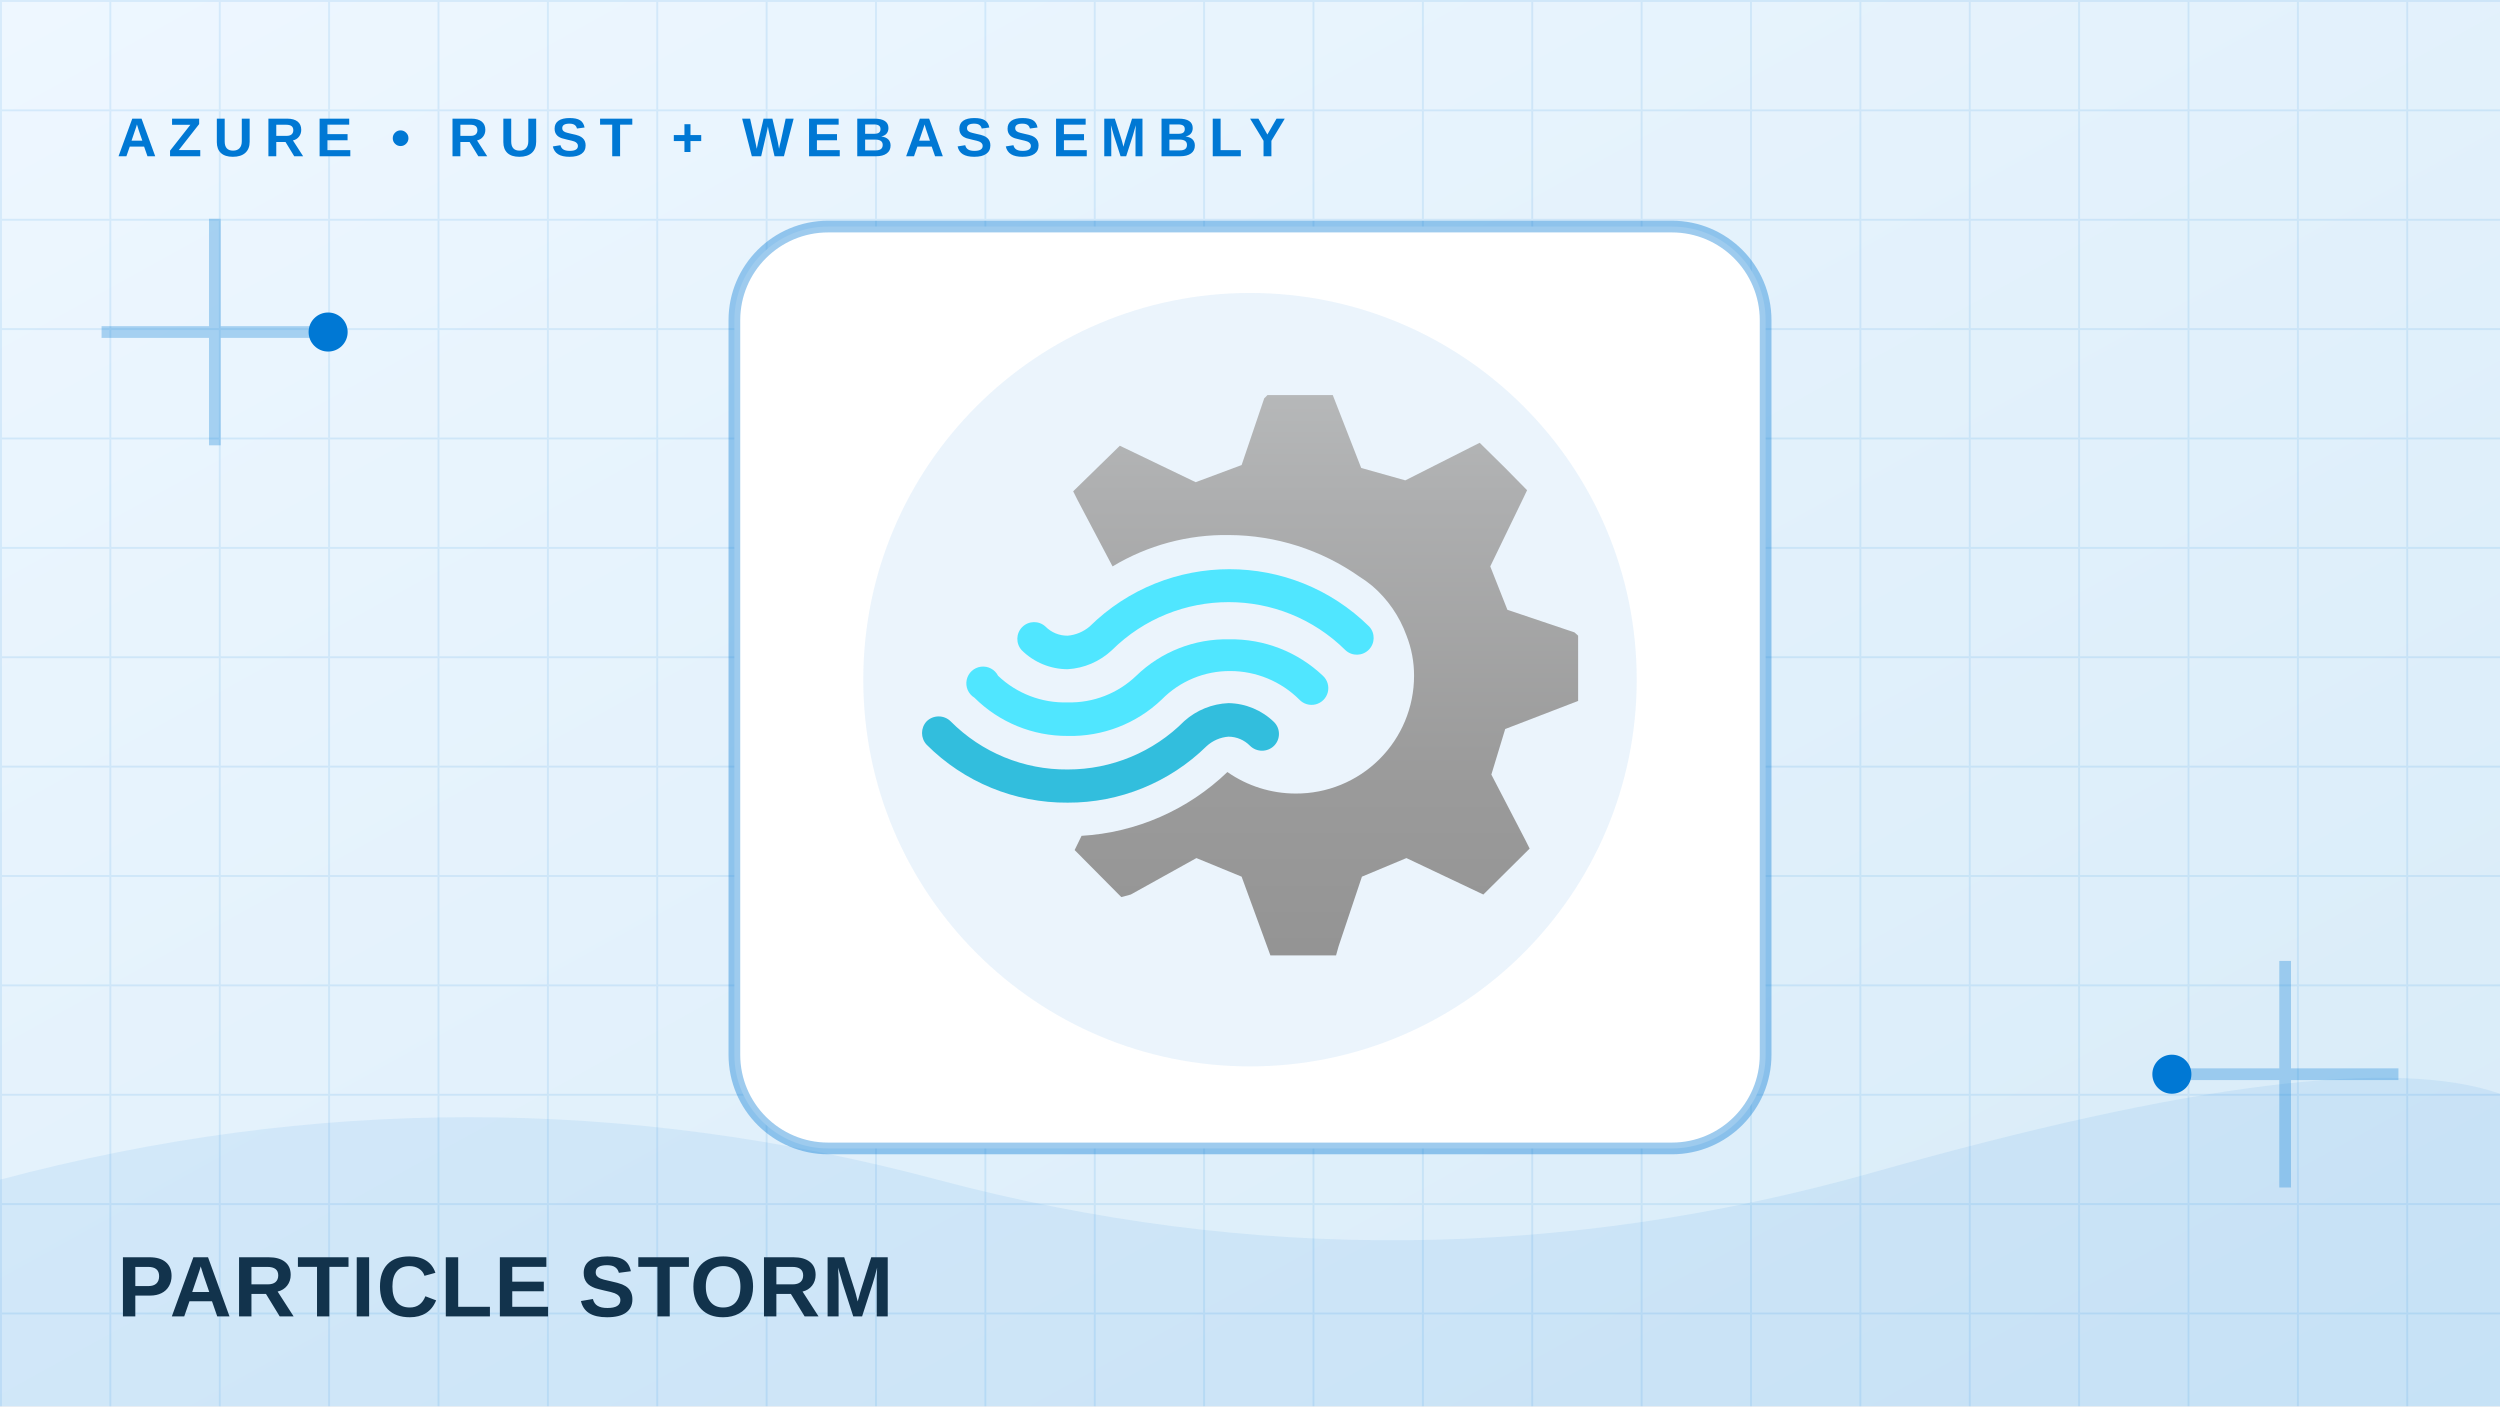
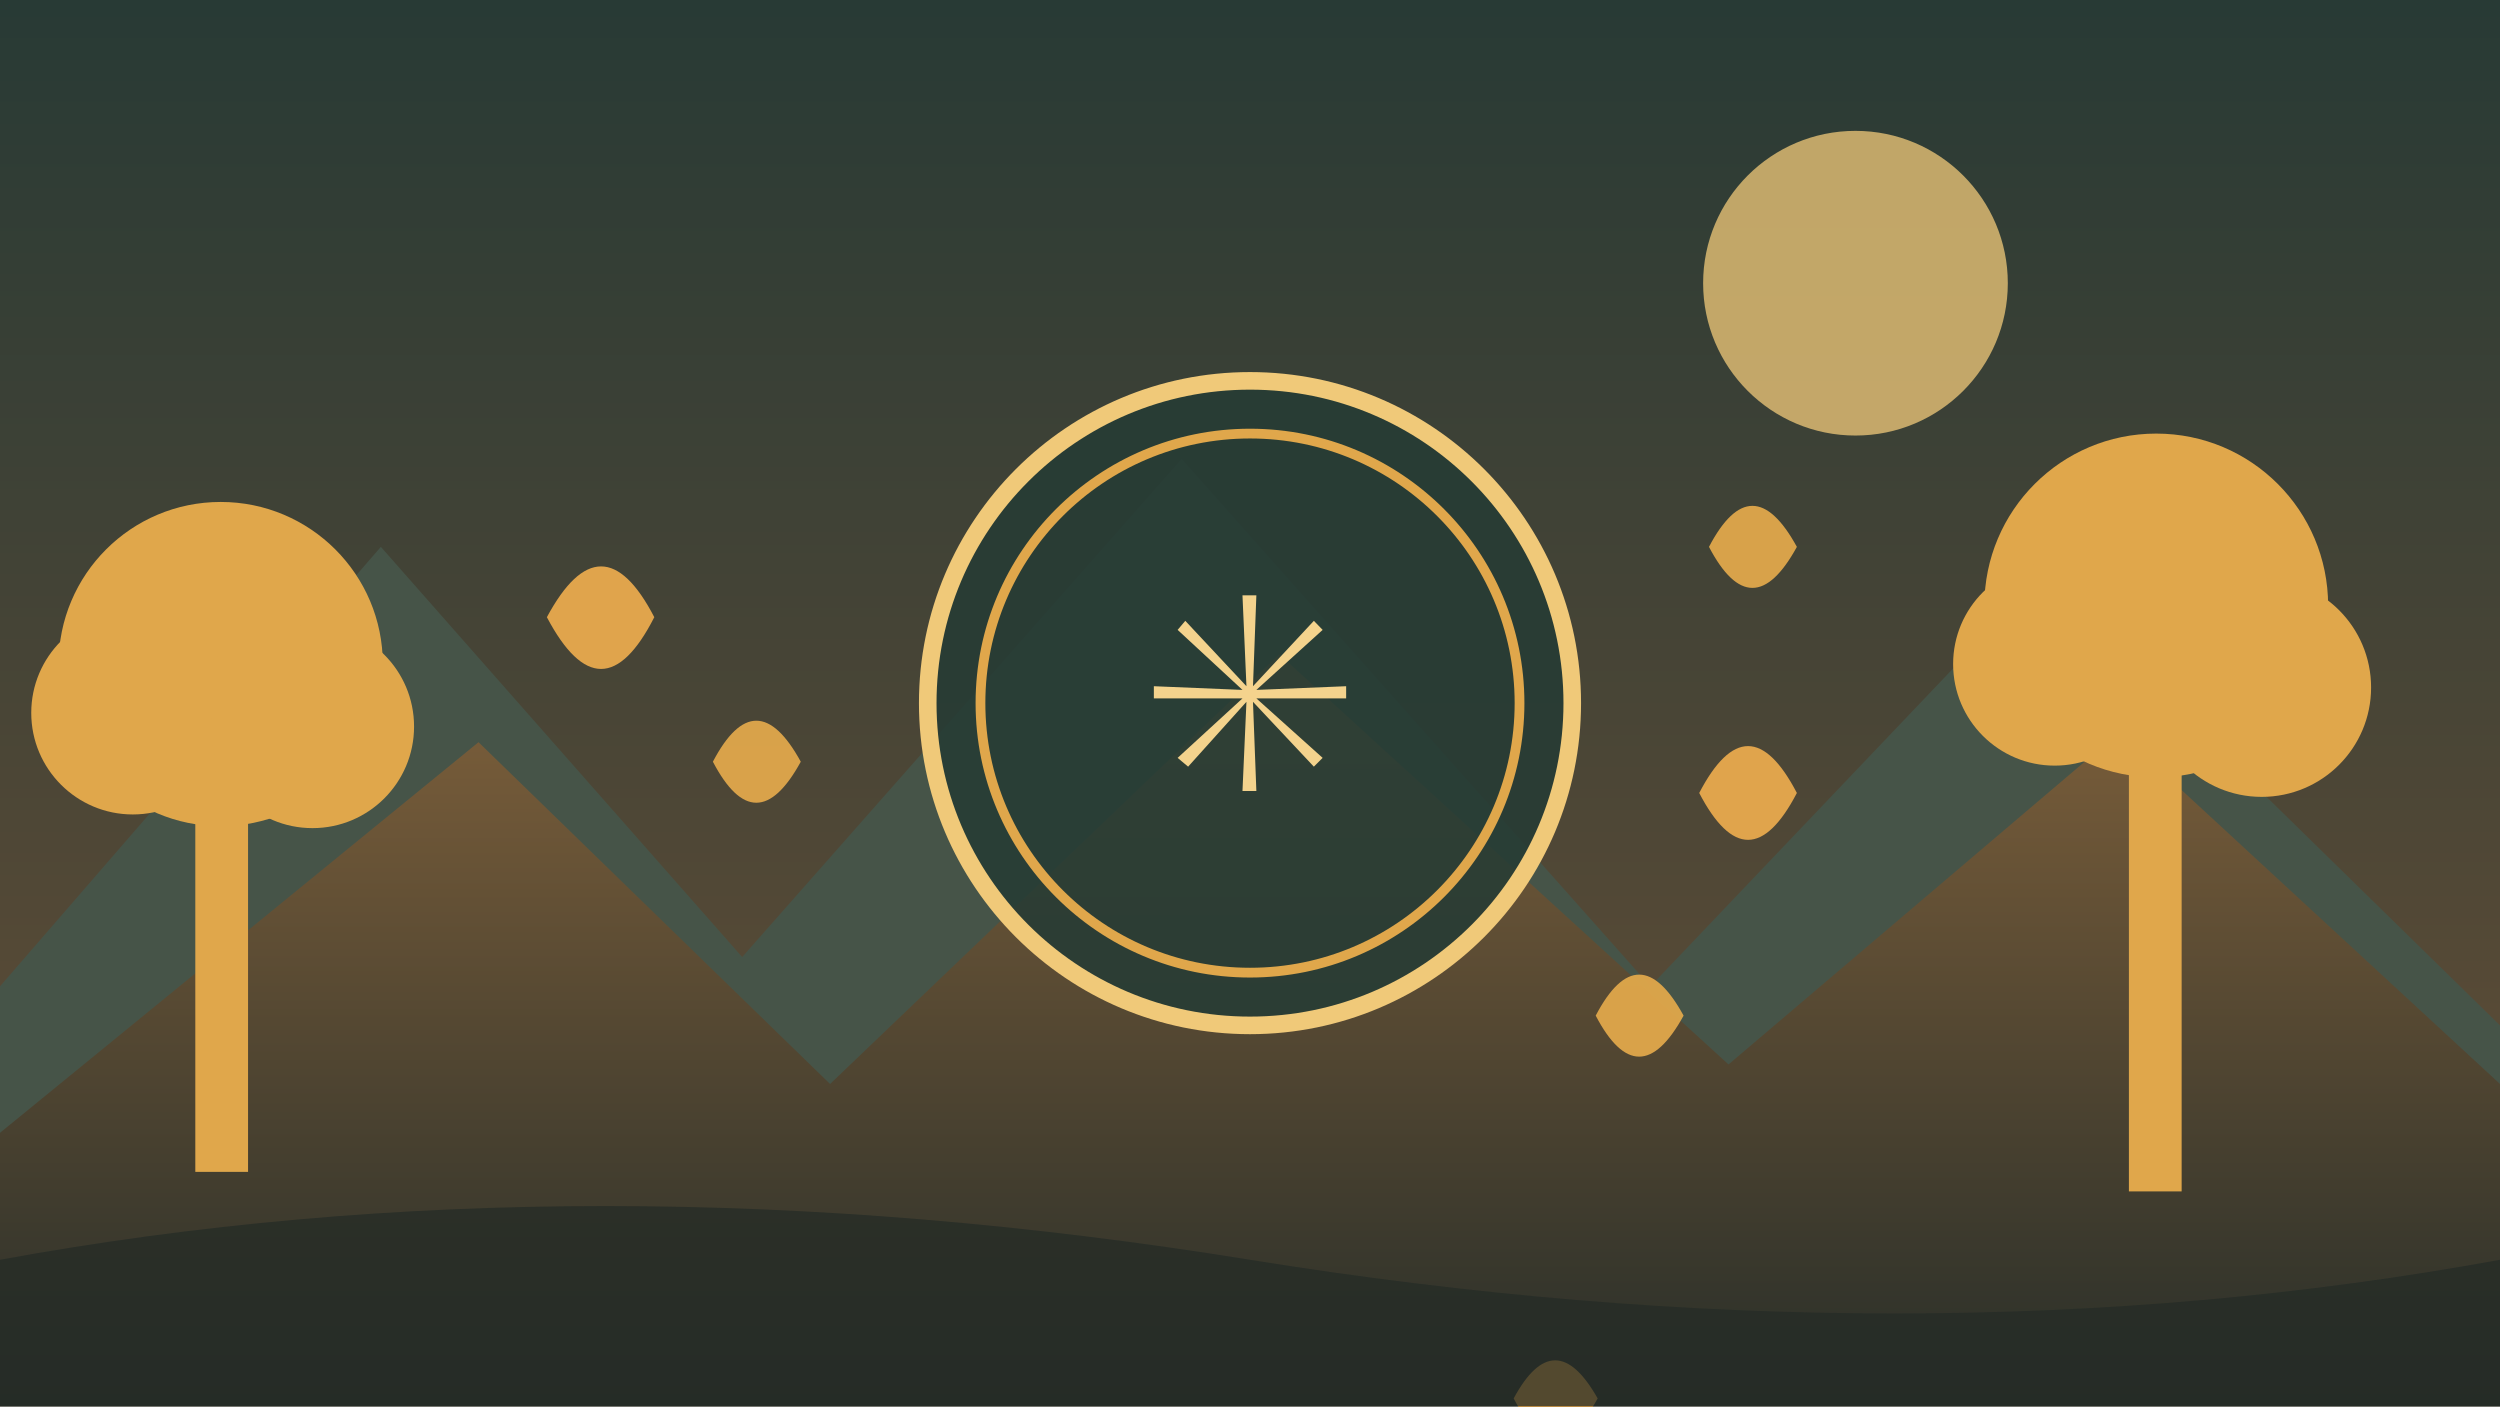
- <svg xmlns="http://www.w3.org/2000/svg" width="640" height="360" viewBox="0 0 640 360" role="img" aria-label="PARTICLE STORM with Azure STREAM ANALYTICS JOB icon">
+ <svg xmlns="http://www.w3.org/2000/svg" viewBox="0 0 1280 720">
  <defs>
-     <linearGradient id="bg" x2="1" y2="1">
-       <stop stop-color="#eef7ff" />
-       <stop offset="1" stop-color="#d7ebf8" />
+     <linearGradient id="s" x2="0" y2="1">
+       <stop stop-color="#283a35" />
+       <stop offset="1" stop-color="#695037" />
    </linearGradient>
-     <pattern id="grid" width="28" height="28" patternUnits="userSpaceOnUse">
-       <path d="M28 0H0V28" fill="none" stroke="#0078d4" stroke-opacity=".1" stroke-width="1" />
-     </pattern>
+     <linearGradient id="g" x2="0" y2="1">
+       <stop stop-color="#80613b" />
+       <stop offset="1" stop-color="#282e29" />
+     </linearGradient>
  </defs>
-   <rect width="640" height="360" fill="url(#bg)" />
-   <rect width="640" height="360" fill="url(#grid)" />
-   <path d="M0 302Q120 270 240 302T480 300T640 280V360H0Z" fill="#0078d4" fill-opacity=".08" />
-   <rect x="188" y="58" width="264" height="236" rx="24" fill="#fff" stroke="#0078d4" stroke-opacity=".38" stroke-width="3" />
-   <circle cx="320" cy="174" r="99" fill="#0078d4" fill-opacity=".08" />
-   <svg x="236" y="89" width="168" height="168" viewBox="0, 0, 18, 18" preserveAspectRatio="xMidYMid meet">
-     <defs>
-       <linearGradient x1="11.08" y1="31.2" x2="11.08" y2="15.71" gradientUnits="userSpaceOnUse" gradientTransform="translate(0, -14.32) scale(1, 0.99)" id="bf1f93aa-5175-40a2-82a6-8b8653d30d7a">
-         <stop offset="0%" stop-color="#949494" />
-         <stop offset="33%" stop-color="#9B9B9B" />
-         <stop offset="82%" stop-color="#AEAFB0" />
-         <stop offset="100%" stop-color="#B6B8B9" />
-       </linearGradient>
-     </defs>
-     <g>
-       <path d="M18 9.69 V7.9 l-0.1 -0.09 l-1.84 -0.62 L15.59 6 l0.91 -1.88 l0.1 -0.21 L16 3.3 l-0.7 -0.69 l-0.24 0.12 l-1.8 0.91 L12.05 3.3 l-0.78 -2 H9.48 l-0.09 0.09 L8.77 3.22 l-1.26 0.47 l-2.08 -1 L4.15 3.94 l0.12 0.24 L5.23 6 a6 6 0 0 1 3.2 -0.86 A6.26 6.26 0 0 1 12 6.28 a3.32 3.32 0 0 1 0.36 0.26 l0 0 a3.25 3.25 0 0 1 0.93 1.35 h0 A3 3 0 0 1 13.5 9 a3.23 3.23 0 0 1 -3.25 3.23 a3.27 3.27 0 0 1 -1.87 -0.59 a6.31 6.31 0 0 1 -4 1.75 l-0.19 0.39 l1.28 1.29 L5.73 15 L7.53 14 l1.24 0.51 l0.79 2.16 h1.8 l0.07 -0.25 l0.64 -1.91 L13.29 14 l2.11 1 l1.27 -1.26 l-0.12 -0.24 l-0.93 -1.79 L16 10.46 Z" style="fill:url(#bf1f93aa-5175-40a2-82a6-8b8653d30d7a);" />
-       <path d="M4 10.65 H4 A3.6 3.6 0 0 1 1.44 9.6 A0.46 0.46 0 1 1 2.09 9 A2.65 2.65 0 0 0 4 9.73 H4 A2.62 2.62 0 0 0 5.88 9 a3.55 3.55 0 0 1 2.55 -1 A3.64 3.64 0 0 1 11 9 a0.46 0.46 0 1 1 -0.65 0.65 a2.69 2.69 0 0 0 -1.89 -0.78 h0 a2.61 2.61 0 0 0 -1.88 0.78 A3.61 3.61 0 0 1 4 10.65 Z" style="fill:#50E6FF;" />
-       <path d="M4 8.82 H4 A1.79 1.79 0 0 1 2.74 8.3 a0.46 0.46 0 0 1 0.65 -0.65 A0.84 0.84 0 0 0 4 7.9 H4 a1.08 1.08 0 0 0 0.6 -0.25 a5.46 5.46 0 0 1 7.67 0 a0.46 0.46 0 0 1 -0.65 0.65 a4.55 4.55 0 0 0 -6.41 0 A1.94 1.94 0 0 1 4 8.82 Z" style="fill:#50E6FF;" />
-       <path d="M4 12.48 A5.41 5.41 0 0 1 0.13 10.89 a0.47 0.47 0 0 1 0 -0.64 a0.47 0.47 0 0 1 0.66 0 A4.47 4.47 0 0 0 4 11.57 A4.5 4.5 0 0 0 7.2 10.24 a1.94 1.94 0 0 1 1.21 -0.49 a1.83 1.83 0 0 1 1.25 0.52 a0.46 0.46 0 0 1 0 0.65 a0.47 0.47 0 0 1 -0.66 0 a0.83 0.83 0 0 0 -0.59 -0.25 h0 a1 1 0 0 0 -0.6 0.26 A5.41 5.41 0 0 1 4 12.48 Z" style="fill:#32BEDD;" />
-     </g>
-   </svg>
-   <path d="M26 85h58m-29-29v58M556 275h58m-29-29v58" stroke="#0078d4" stroke-opacity=".3" stroke-width="3" />
-   <circle cx="84" cy="85" r="5" fill="#0078d4" />
-   <circle cx="556" cy="275" r="5" fill="#0078d4" />
-   <text x="30" y="40" fill="#0078d4" font-family="Arial,sans-serif" font-size="14" font-weight="700" letter-spacing="3">AZURE • RUST + WEBASSEMBLY</text>
-   <text x="30" y="337" fill="#12334c" font-family="Arial,sans-serif" font-size="22" font-weight="700" letter-spacing=".4">PARTICLE STORM</text>
+   <rect width="1280" height="720" fill="url(#s)" />
+   <circle cx="950" cy="145" r="78" fill="#f1ca79" opacity=".75" />
+   <path d="M0 505 195 280l185 210 225-255 240 270 200-210 235 230v195H0z" fill="#465448" />
+   <path d="M0 580 245 380l180 175 230-220 230 210 200-170 195 180v165H0z" fill="url(#g)" />
+   <g fill="#e0a74b">
+     <path d="M100 600V370h27v230z" />
+     <circle cx="113" cy="340" r="83" />
+     <circle cx="68" cy="365" r="52" />
+     <circle cx="160" cy="372" r="52" />
+     <path d="M1090 610V340h27v270z" />
+     <circle cx="1104" cy="310" r="88" />
+     <circle cx="1052" cy="340" r="52" />
+     <circle cx="1158" cy="352" r="56" />
+   </g>
+   <g fill="#e0a44c">
+     <path d="M280 316q28-52 55 0-27 53-55 0zm590 90q25-48 50 0-25 48-50 0zm-95 310q21-39 43 0-22 40-43 0z" />
+   </g>
+   <circle cx="640" cy="360" r="165" fill="#263b35" fill-opacity=".88" stroke="#f0c979" stroke-width="9" />
+   <circle cx="640" cy="360" r="138" fill="none" stroke="#e0a74b" stroke-width="5" />
+   <text x="640" y="405" text-anchor="middle" font-family="Georgia,serif" font-size="145" fill="#f4d38d">✳</text>
+   <g fill="#e0a74b" opacity=".95">
+     <path d="M365 390q22-42 45 0-23 42-45 0zm510-110q22-42 45 0-23 42-45 0zm-58 240q22-42 45 0-23 42-45 0z" />
+   </g>
+   <path d="M0 645q300-55 640 0t640 0v75H0z" fill="#242b26" opacity=".75" />
</svg>
